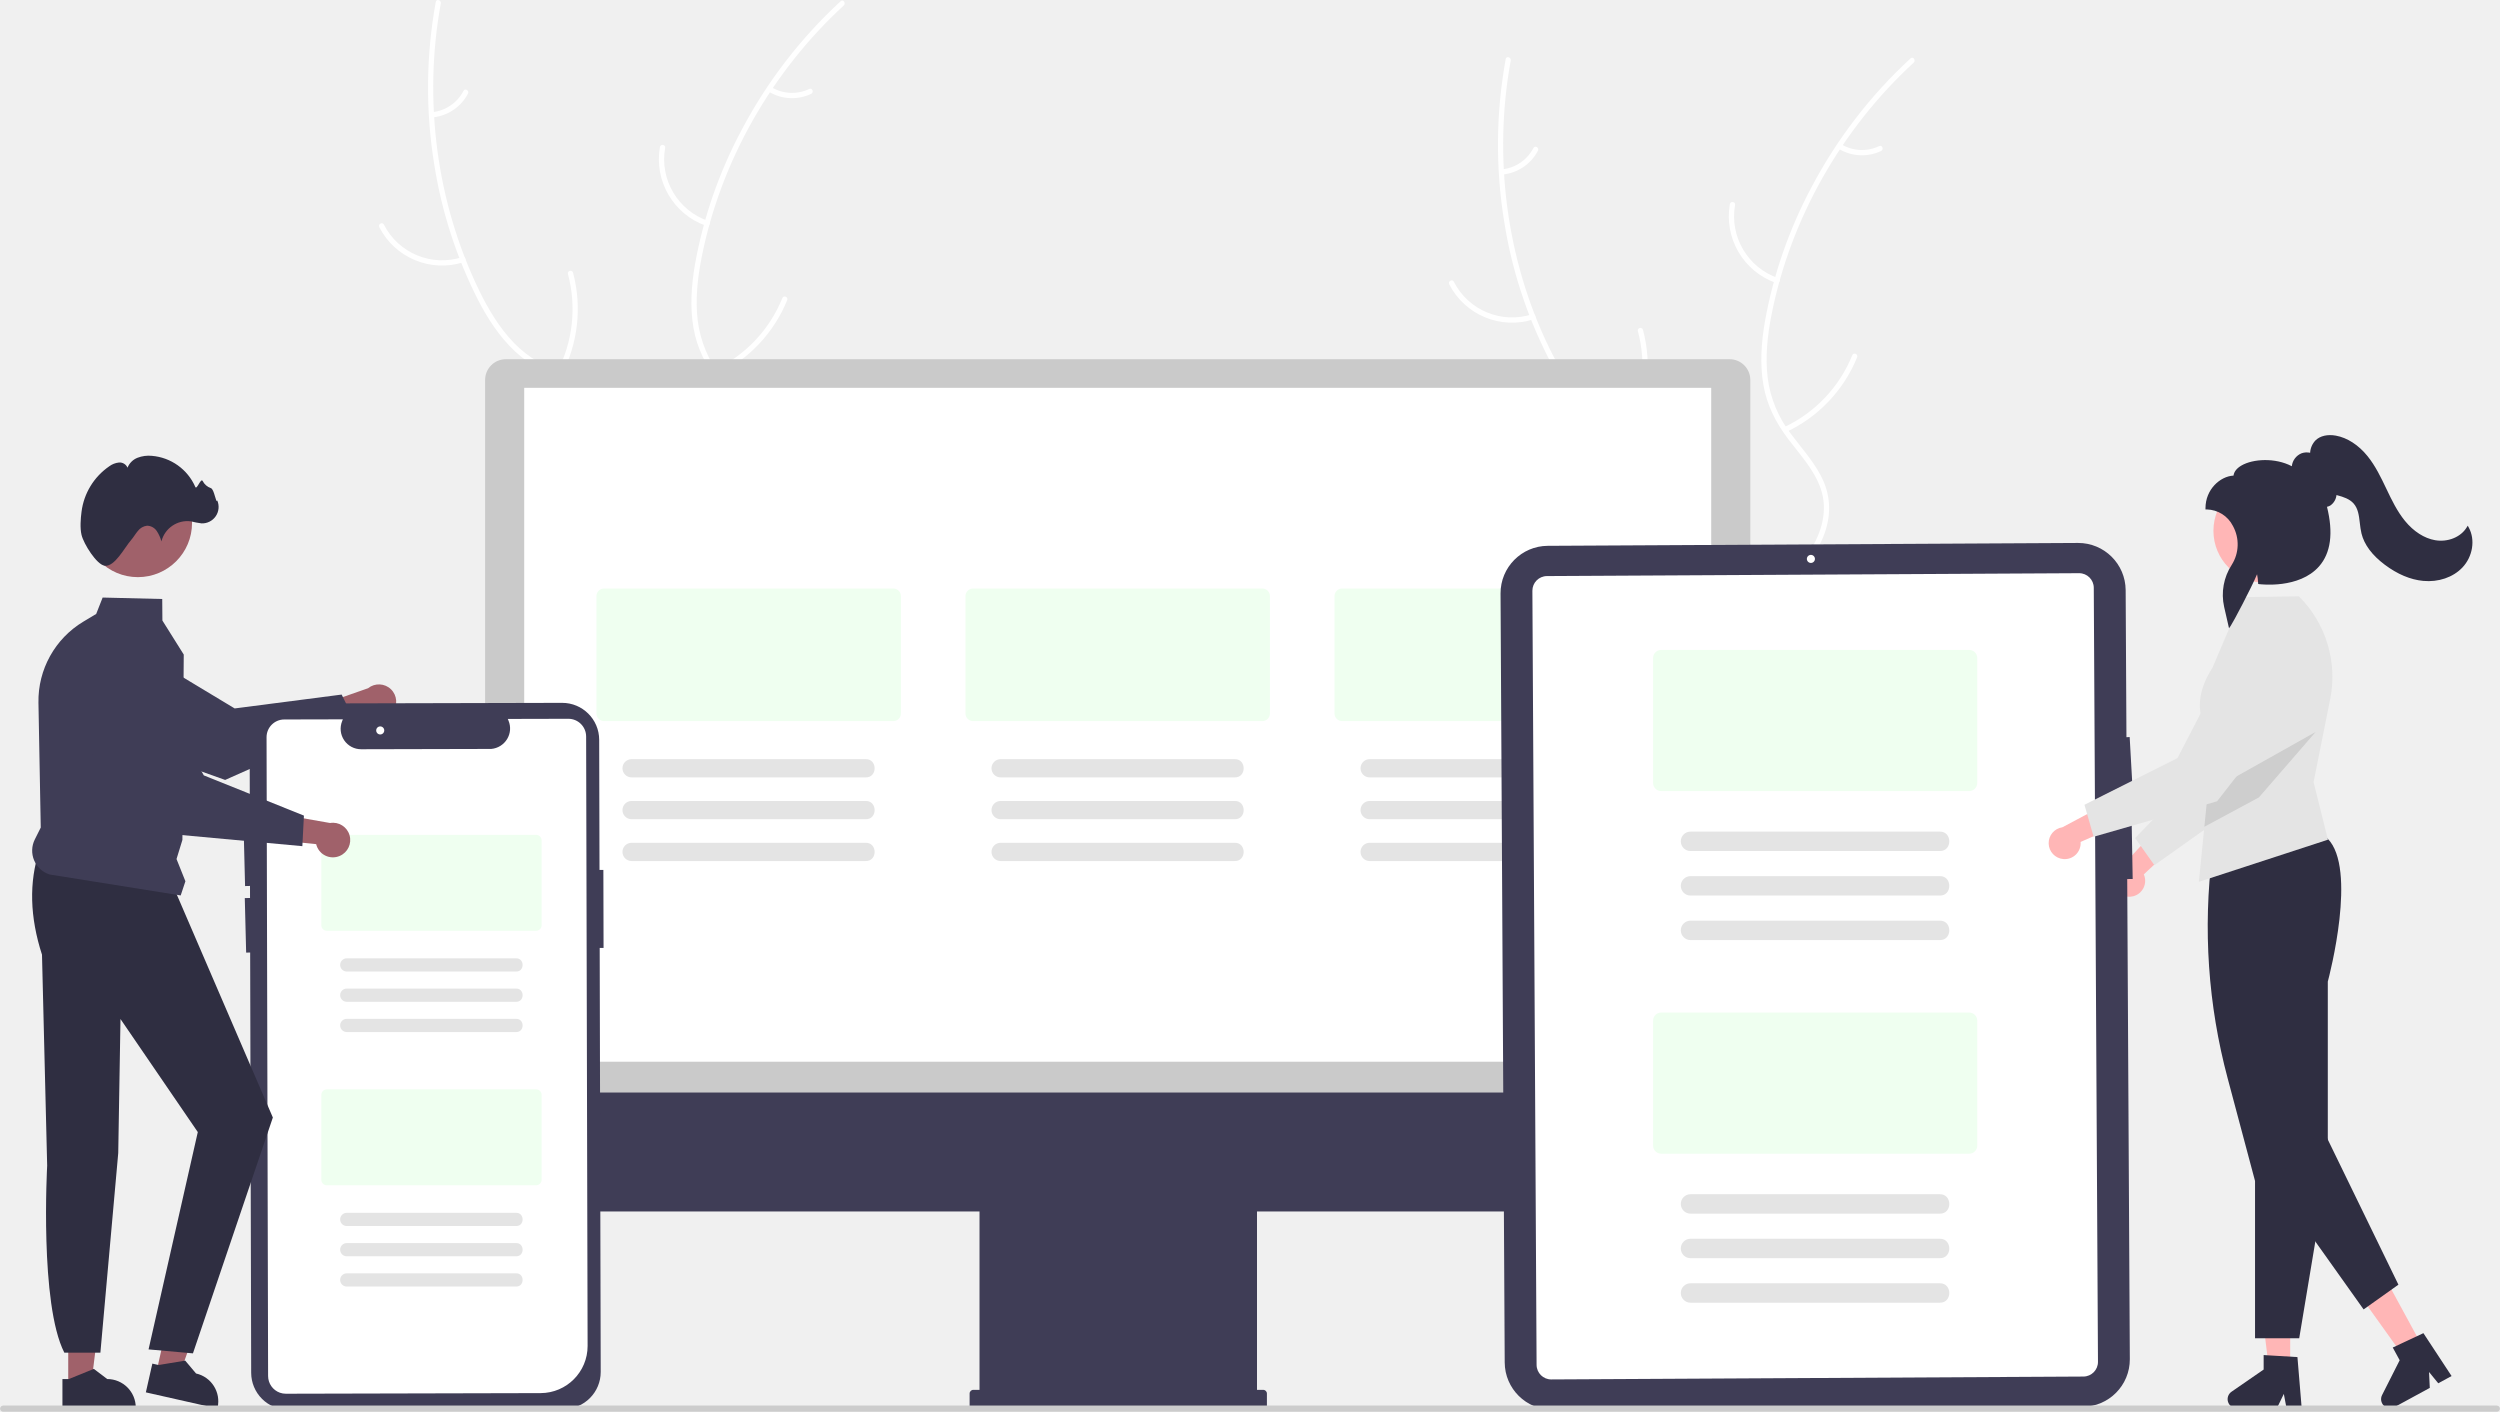
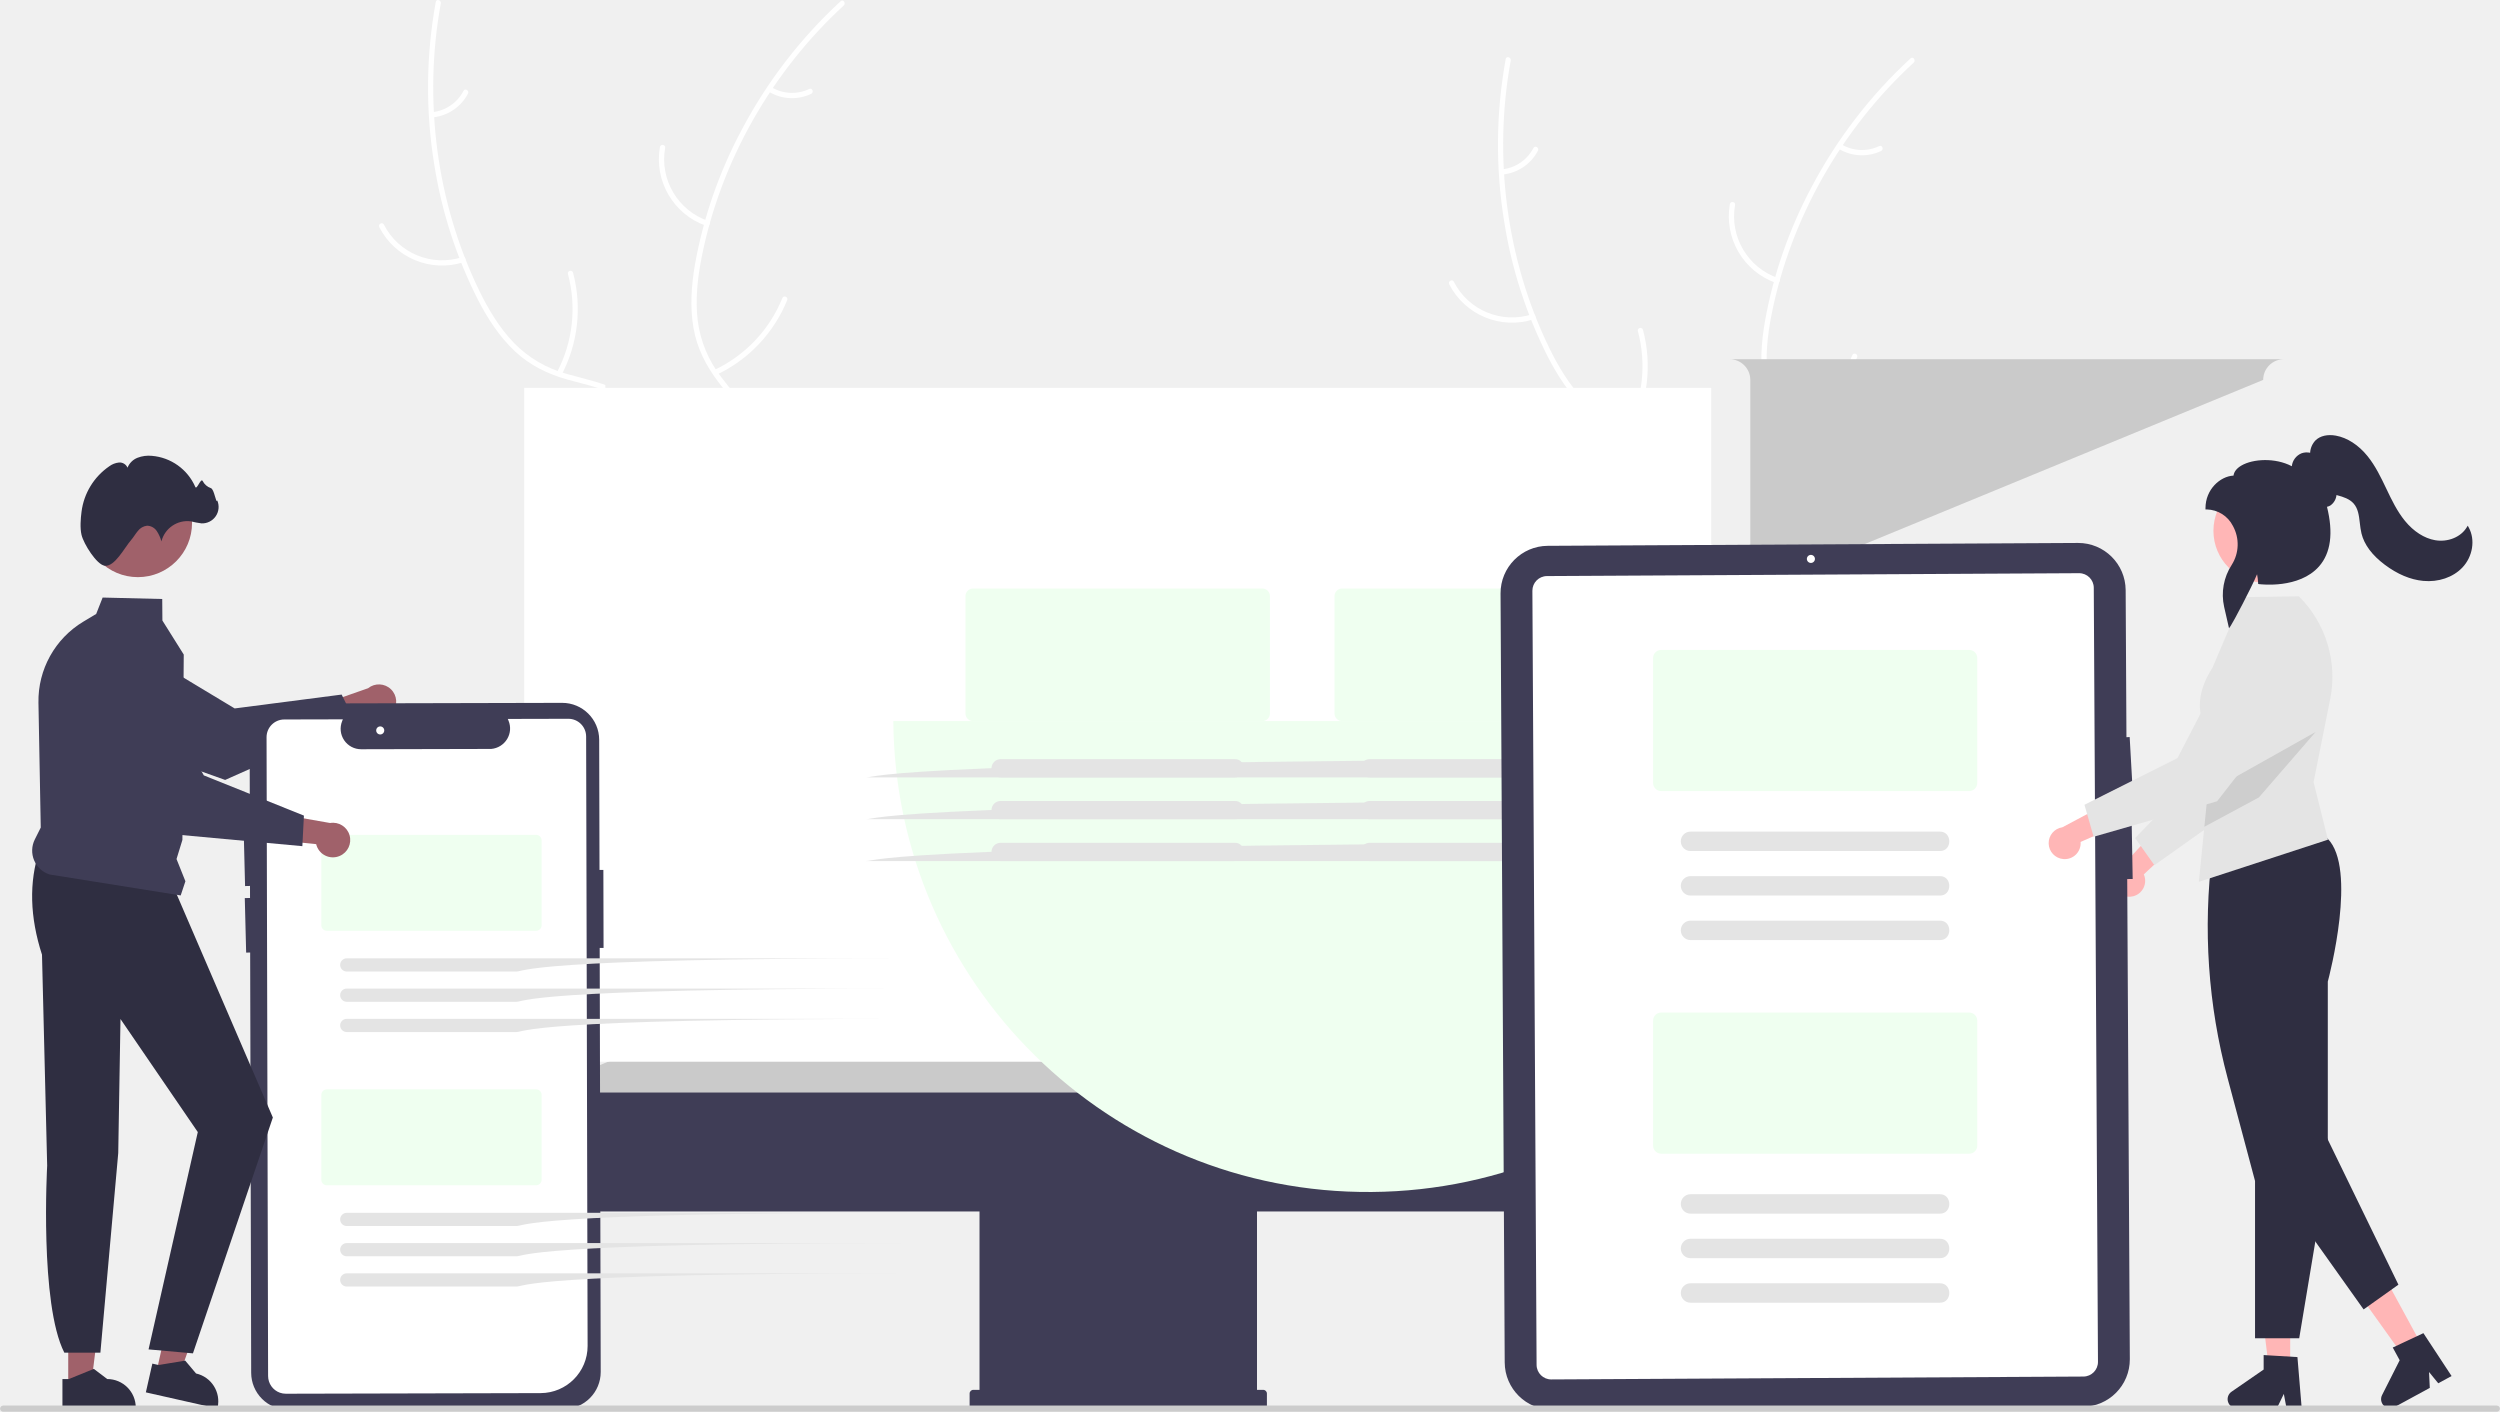
<svg xmlns="http://www.w3.org/2000/svg" data-name="Layer 1" width="962.675" height="543.621" viewBox="0 0 962.675 543.621">
  <path d="M940.042,523.326a6.126,6.126,0,0,0,4.134-8.435l15.899-14.87L949.076,497.378l-13.412,14.526a6.159,6.159,0,0,0,4.378,11.422Z" transform="translate(-118.6623 -178.1894)" fill="#ffb6b6" />
  <path d="M948.255,511.348l-7.415-10.455L968.692,472.087l6.467-45.407a15.445,15.445,0,0,1,20.223-12.458h0a15.461,15.461,0,0,1,9.703,19.569l-16.5,48.954Z" transform="translate(-118.6623 -178.1894)" fill="#e4e4e4" />
  <polygon points="881.887 526.632 873.656 526.632 869.74 494.882 881.889 494.883 881.887 526.632" fill="#ffb6b6" />
  <path d="M1004.978,720.451H999.137l-1.043-5.514-2.67,5.514H979.933a3.482,3.482,0,0,1-1.979-6.348l12.371-8.544v-5.575l13.012.777Z" transform="translate(-118.6623 -178.1894)" fill="#2f2e41" />
  <polygon points="932.67 518.256 925.44 522.19 906.825 496.174 917.496 490.367 932.67 518.256" fill="#ffb6b6" />
  <path d="M1062.692,708.057l-5.13,2.792-3.551-4.345.29,6.12-13.607,7.404a3.482,3.482,0,0,1-4.772-4.63l6.783-13.418-2.665-4.897,11.801-5.537Z" transform="translate(-118.6623 -178.1894)" fill="#2f2e41" />
  <path d="M1004.018,693.516H987.007v-60.575l-10.531-39.492a226.076,226.076,0,0,1-5.915-86.689l.015-.119.091-.077c.27-.227,27.224-22.514,44.273-5.465,11.492,11.492.694,52.815.089,55.083v71.236Z" transform="translate(-118.6623 -178.1894)" fill="#2f2e41" />
  <path d="M1003.976,407.896l-.09-.09-21.69.33-11.58,27.18c-10.72,16.65-.47,26.12.25,27.62l-2.05,20.43-1.32,13.18-2.12,21.22,49.71-16.24-5.53-22.15,6.39-31.95A43.698,43.698,0,0,0,1003.976,407.896Z" transform="translate(-118.6623 -178.1894)" fill="#e4e4e4" />
  <polygon points="875.207 455.064 910.153 504.218 923.558 494.687 894.373 434.711 875.207 455.064" fill="#2f2e41" />
  <circle cx="872.352" cy="204.4" r="20.024" fill="#ffb6b6" />
  <polygon points="891.664 281.866 869.824 307.066 848.834 318.356 850.154 305.176 862.514 298.236 891.664 281.866" opacity="0.1" />
  <path d="M976.989,420.115l-1.879-8.233a21.161,21.161,0,0,1,2.92-16.179,14.708,14.708,0,0,0,.452-15.007,11.542,11.542,0,0,0-10.056-6.334h-.5v-.5c0-7.18,5.596-12.248,10.798-12.539.188-1.494,1.247-2.833,3.091-3.897,4.405-2.54,12.921-3.09,19.356.294a6.101,6.101,0,0,1,3.766-4.992,6.018,6.018,0,0,1,3.289-.189,7.448,7.448,0,0,1,2.092-4.799c1.776-1.722,4.626-2.376,7.82-1.799,4.386.796,8.708,3.59,12.172,7.868,3.071,3.793,5.203,8.263,7.265,12.586,2.027,4.251,4.124,8.647,7.163,12.37,3.329,4.078,7.454,6.72,11.615,7.439,4.853.84,9.834-1.158,12.113-4.857l.453-.734.412.758c2.561,4.705,1.513,11.17-2.491,15.373-3.591,3.769-9.226,5.689-15.069,5.131-4.947-.47-9.937-2.573-14.831-6.248-4.861-3.65-7.868-7.686-8.936-11.994a32.501,32.501,0,0,1-.642-4.043c-.331-2.849-.643-5.54-2.396-7.52-1.575-1.781-4.012-2.552-6.173-3.135l-.424-.114a5.542,5.542,0,0,1-2.362,4.025,3.998,3.998,0,0,1-1.291.497c2.506,10.085,1.476,17.807-3.065,22.955-7.665,8.691-22.392,6.903-23.016,6.824l-.415-.054-.021-.417a23.242,23.242,0,0,0-.41-3.336c-2.109,5.083-9.206,18.522-10.155,19.878Z" transform="translate(-118.6623 -178.1894)" fill="#2f2e41" />
  <path d="M269.844,452.448a6.618,6.618,0,0,1-10.136.478l-21.566,9.379,2.101-12.039,20.157-7.061a6.653,6.653,0,0,1,9.444,9.243Z" transform="translate(-118.6623 -178.1894)" fill="#a0616a" />
  <path d="M255.453,456.207l-50.089,22.312-.107-.038-57.089-20.344a18.804,18.804,0,0,1-8.433-24.393h0a18.784,18.784,0,0,1,26.807-8.35l42.485,25.593,41.197-5.339Z" transform="translate(-118.6623 -178.1894)" fill="#3f3d56" />
  <path d="M276.438,309.304c-18.936-41.884-18.238-94.975,11.15-130.319A211.783,211.783,0,0,0,363.389,303.067c15.13,11.947,33.202,23.659,37.335,42.488,2.572,11.716-1.073,24.109-7.376,34.314-6.303,10.206-15.088,18.602-23.773,26.875l-.974,2.831C330.809,383.411,295.374,351.188,276.438,309.304Z" transform="translate(-118.6623 -178.1894)" fill="#f0f0f0" />
  <path d="M288.406,179.496c-6.763,37.034-1.739,76.468,14.7,110.398,3.554,7.336,7.798,14.468,13.479,20.367a44.709,44.709,0,0,0,20.299,11.901c7.147,2.087,14.7,3.394,21.216,7.182,6.868,3.993,11.13,10.692,12.79,18.375,2.032,9.4.564,18.97-1.196,28.278-1.954,10.335-4.148,21.039-1.316,31.428.343,1.259-1.63,1.718-1.973.461-4.927-18.076,4.652-35.903,3.313-54.077-.625-8.48-3.809-16.823-11.08-21.736-6.358-4.296-14.145-5.651-21.401-7.701-7.618-2.153-14.46-5.442-20.281-10.897-5.955-5.58-10.487-12.562-14.213-19.774a175.619,175.619,0,0,1-16.873-52.231,184.227,184.227,0,0,1,.598-62.572c.234-1.279,2.168-.673,1.936.598Z" transform="translate(-118.6623 -178.1894)" fill="#fff" />
  <path d="M297.181,279.148a27.158,27.158,0,0,1-32.472-13.503c-.589-1.163,1.19-2.133,1.78-.969a25.148,25.148,0,0,0,30.231,12.499c1.24-.404,1.693,1.571.461,1.973Z" transform="translate(-118.6623 -178.1894)" fill="#fff" />
  <path d="M333.121,321.582a52.346,52.346,0,0,0,4.234-37.912c-.339-1.26,1.635-1.719,1.973-.461a54.447,54.447,0,0,1-4.486,39.442c-.611,1.154-2.329.079-1.721-1.069Z" transform="translate(-118.6623 -178.1894)" fill="#fff" />
  <path d="M285.106,221.389a15.373,15.373,0,0,0,12.047-8.225c.596-1.161,2.313-.085,1.721,1.069a17.227,17.227,0,0,1-13.307,9.129,1.047,1.047,0,0,1-1.217-.756,1.018,1.018,0,0,1,.756-1.217Z" transform="translate(-118.6623 -178.1894)" fill="#fff" />
  <path d="M443.219,179.395c-.352.736-.704,1.472-1.047,2.222a202.452,202.452,0,0,0-11.557,30.74c-.246.811-.483,1.637-.705,2.454a213.431,213.431,0,0,0-6.483,78.311,207.267,207.267,0,0,0,5.623,30.986c3.671,14.047,8.768,28.985,7.618,43.011a35.555,35.555,0,0,1-.582,4.362L372.131,410.546c-.19.016-.372.047-.562.063l-2.482,1.676c-.174-.515-.343-1.053-.516-1.568-.102-.298-.19-.605-.292-.904-.063-.202-.126-.404-.195-.582-.021-.067-.042-.135-.055-.187-.069-.178-.114-.351-.174-.515q-1.43-4.506-2.802-9.048c-.009-.015-.009-.015-.004-.038-6.909-23.088-11.951-46.956-13.21-70.83-.038-.718-.085-1.451-.093-2.187a197.78,197.78,0,0,1,1.115-32.256,174.847,174.847,0,0,1,2.994-17.436,145.397,145.397,0,0,1,16.844-42.224c15.541-26.122,39.263-46.982,68.296-54.557C441.738,179.759,442.467,179.574,443.219,179.395Z" transform="translate(-118.6623 -178.1894)" fill="#f0f0f0" />
  <path d="M443.571,180.295c-27.697,25.498-47.428,60.009-54.73,96.997-1.579,7.997-2.485,16.246-1.5,24.378a44.709,44.709,0,0,0,9.042,21.723c4.45,5.97,9.694,11.56,12.616,18.508,3.08,7.323,2.449,15.238-.851,22.372-4.037,8.729-10.97,15.486-17.98,21.858-7.783,7.075-15.979,14.301-19.973,24.302-.484,1.212-2.336.39-1.853-.82,6.949-17.399,25.331-25.866,35.203-41.182,4.607-7.147,7.087-15.726,4.24-24.026-2.49-7.259-7.892-13.028-12.451-19.034-4.786-6.306-8.269-13.051-9.633-20.911-1.395-8.041-.81-16.343.557-24.346a175.619,175.619,0,0,1,17.975-51.862,184.227,184.227,0,0,1,38.15-49.6c.957-.881,2.136.768,1.186,1.643Z" transform="translate(-118.6623 -178.1894)" fill="#fff" />
  <path d="M390.58,265.144a27.158,27.158,0,0,1-17.797-30.332c.23-1.283,2.234-.987,2.004.298a25.148,25.148,0,0,0,16.613,28.181c1.233.424.406,2.274-.82,1.853Z" transform="translate(-118.6623 -178.1894)" fill="#fff" />
  <path d="M393.728,320.664a52.346,52.346,0,0,0,26.207-27.721c.488-1.21,2.34-.389,1.853.82a54.447,54.447,0,0,1-27.329,28.791c-1.183.554-1.907-1.339-.73-1.89Z" transform="translate(-118.6623 -178.1894)" fill="#fff" />
  <path d="M415.714,211.757a15.373,15.373,0,0,0,14.571.686c1.175-.568,1.898,1.325.73,1.89a17.227,17.227,0,0,1-16.121-.723,1.047,1.047,0,0,1-.516-1.336,1.018,1.018,0,0,1,1.336-.516Z" transform="translate(-118.6623 -178.1894)" fill="#fff" />
  <path d="M688.438,331.304c-18.936-41.884-18.238-94.975,11.15-130.319A211.783,211.783,0,0,0,775.389,325.067c15.13,11.947,33.202,23.659,37.335,42.488,2.572,11.716-1.073,24.109-7.376,34.314-6.303,10.206-15.088,18.602-23.773,26.875l-.974,2.831C742.809,405.411,707.374,373.188,688.438,331.304Z" transform="translate(-118.6623 -178.1894)" fill="#f0f0f0" />
  <path d="M700.406,201.496c-6.763,37.034-1.739,76.468,14.7,110.398,3.554,7.336,7.798,14.468,13.479,20.367a44.709,44.709,0,0,0,20.299,11.901c7.147,2.087,14.7,3.394,21.216,7.182,6.868,3.993,11.13,10.692,12.79,18.375,2.032,9.4.564,18.97-1.196,28.278-1.954,10.335-4.148,21.039-1.316,31.428.343,1.259-1.63,1.718-1.973.461-4.927-18.076,4.652-35.903,3.313-54.077-.625-8.48-3.809-16.823-11.08-21.736-6.358-4.296-14.145-5.651-21.401-7.701-7.618-2.153-14.46-5.442-20.281-10.897-5.955-5.58-10.487-12.562-14.213-19.774a175.619,175.619,0,0,1-16.873-52.231,184.227,184.227,0,0,1,.598-62.572c.234-1.279,2.168-.673,1.936.598Z" transform="translate(-118.6623 -178.1894)" fill="#fff" />
  <path d="M709.181,301.148a27.158,27.158,0,0,1-32.472-13.503c-.589-1.163,1.19-2.133,1.78-.969a25.148,25.148,0,0,0,30.231,12.499c1.24-.404,1.693,1.571.461,1.973Z" transform="translate(-118.6623 -178.1894)" fill="#fff" />
  <path d="M745.121,343.582a52.346,52.346,0,0,0,4.234-37.912c-.339-1.26,1.635-1.719,1.973-.461a54.447,54.447,0,0,1-4.486,39.442c-.611,1.154-2.329.079-1.721-1.069Z" transform="translate(-118.6623 -178.1894)" fill="#fff" />
  <path d="M697.106,243.389a15.373,15.373,0,0,0,12.047-8.225c.596-1.161,2.313-.085,1.721,1.069a17.227,17.227,0,0,1-13.307,9.129,1.047,1.047,0,0,1-1.217-.756,1.018,1.018,0,0,1,.756-1.217Z" transform="translate(-118.6623 -178.1894)" fill="#fff" />
  <path d="M855.219,201.395c-.352.736-.704,1.472-1.047,2.222a202.452,202.452,0,0,0-11.557,30.74c-.246.811-.483,1.637-.705,2.454a213.431,213.431,0,0,0-6.483,78.311,207.267,207.267,0,0,0,5.623,30.986c3.671,14.047,8.768,28.985,7.618,43.011a35.555,35.555,0,0,1-.582,4.362L784.131,432.546c-.19.016-.372.047-.562.063l-2.482,1.676c-.174-.515-.343-1.053-.516-1.568-.102-.298-.19-.605-.292-.904-.063-.202-.126-.404-.195-.582-.021-.067-.042-.135-.055-.187-.069-.178-.114-.351-.174-.515q-1.43-4.506-2.802-9.048c-.009-.015-.009-.015-.004-.038-6.909-23.088-11.951-46.956-13.21-70.83-.038-.718-.085-1.451-.093-2.187a197.78,197.78,0,0,1,1.115-32.256,174.847,174.847,0,0,1,2.994-17.436,145.397,145.397,0,0,1,16.844-42.224c15.541-26.122,39.263-46.982,68.296-54.557C853.738,201.759,854.467,201.574,855.219,201.395Z" transform="translate(-118.6623 -178.1894)" fill="#f0f0f0" />
  <path d="M855.571,202.295c-27.697,25.498-47.428,60.009-54.73,96.997-1.579,7.997-2.485,16.246-1.5,24.378a44.709,44.709,0,0,0,9.042,21.723c4.45,5.97,9.694,11.56,12.616,18.508,3.08,7.323,2.449,15.238-.851,22.372-4.037,8.729-10.97,15.486-17.98,21.858-7.783,7.075-15.979,14.301-19.973,24.302-.484,1.212-2.336.39-1.853-.82,6.949-17.399,25.331-25.866,35.203-41.182,4.607-7.147,7.087-15.726,4.24-24.026-2.49-7.259-7.892-13.028-12.451-19.034-4.786-6.306-8.269-13.051-9.633-20.911-1.395-8.041-.81-16.343.557-24.346a175.619,175.619,0,0,1,17.975-51.862,184.227,184.227,0,0,1,38.15-49.6c.957-.881,2.136.768,1.186,1.643Z" transform="translate(-118.6623 -178.1894)" fill="#fff" />
  <path d="M802.58,287.144a27.158,27.158,0,0,1-17.797-30.332c.23-1.283,2.234-.987,2.004.298a25.148,25.148,0,0,0,16.613,28.181c1.233.424.406,2.274-.82,1.853Z" transform="translate(-118.6623 -178.1894)" fill="#fff" />
  <path d="M805.728,342.664a52.346,52.346,0,0,0,26.207-27.721c.488-1.21,2.34-.389,1.853.82a54.447,54.447,0,0,1-27.329,28.791c-1.183.554-1.907-1.339-.73-1.89Z" transform="translate(-118.6623 -178.1894)" fill="#fff" />
  <path d="M827.714,233.757a15.373,15.373,0,0,0,14.571.686c1.175-.568,1.898,1.325.73,1.89a17.227,17.227,0,0,1-16.121-.723,1.047,1.047,0,0,1-.516-1.336,1.018,1.018,0,0,1,1.336-.516Z" transform="translate(-118.6623 -178.1894)" fill="#fff" />
-   <path d="M305.468,606.529H792.649V324.481a7.98,7.98,0,0,0-7.971-7.971H313.439a7.98,7.98,0,0,0-7.971,7.971Z" transform="translate(-118.6623 -178.1894)" fill="#cacaca" />
+   <path d="M305.468,606.529H792.649V324.481a7.98,7.98,0,0,0-7.971-7.971h213.439a7.98,7.98,0,0,0-7.971,7.971Z" transform="translate(-118.6623 -178.1894)" fill="#cacaca" />
  <rect x="201.858" y="149.345" width="457.077" height="259.491" fill="#fff" />
  <path d="M305.044,598.897v34.805a10.987,10.987,0,0,0,10.987,10.987H495.846v68.689h-2.389a1.427,1.427,0,0,0-1.427,1.427V719.583a1.427,1.427,0,0,0,1.427,1.427H605.084A1.427,1.427,0,0,0,606.511,719.583v-4.778a1.427,1.427,0,0,0-1.427-1.427h-2.389V644.69H782.51a10.987,10.987,0,0,0,10.987-10.987v-34.805Z" transform="translate(-118.6623 -178.1894)" fill="#3f3d56" />
-   <path d="M462.649,455.862H351.262a2.931,2.931,0,0,1-2.928-2.928V407.739a2.931,2.931,0,0,1,2.928-2.928h111.386a2.931,2.931,0,0,1,2.928,2.928v45.196A2.931,2.931,0,0,1,462.649,455.862Z" transform="translate(-118.6623 -178.1894)" fill="#effff0" />
-   <path d="M452.043,477.543H361.868a3.513,3.513,0,0,1,0-7.027h90.174C456.574,470.453,456.619,477.607,452.043,477.543Z" transform="translate(-118.6623 -178.1894)" fill="#e4e4e4" />
-   <path d="M452.043,493.645H361.868a3.513,3.513,0,0,1,0-7.027h90.174C456.574,486.556,456.619,493.709,452.043,493.645Z" transform="translate(-118.6623 -178.1894)" fill="#e4e4e4" />
-   <path d="M452.043,509.748H361.868a3.513,3.513,0,0,1,0-7.027h90.174C456.574,502.658,456.619,509.812,452.043,509.748Z" transform="translate(-118.6623 -178.1894)" fill="#e4e4e4" />
+   <path d="M462.649,455.862h251.262a2.931,2.931,0,0,1-2.928-2.928V407.739a2.931,2.931,0,0,1,2.928-2.928h111.386a2.931,2.931,0,0,1,2.928,2.928v45.196A2.931,2.931,0,0,1,462.649,455.862Z" transform="translate(-118.6623 -178.1894)" fill="#effff0" />
+   <path d="M452.043,477.543h261.868a3.513,3.513,0,0,1,0-7.027h90.174C456.574,470.453,456.619,477.607,452.043,477.543Z" transform="translate(-118.6623 -178.1894)" fill="#e4e4e4" />
+   <path d="M452.043,493.645h261.868a3.513,3.513,0,0,1,0-7.027h90.174C456.574,486.556,456.619,493.709,452.043,493.645Z" transform="translate(-118.6623 -178.1894)" fill="#e4e4e4" />
+   <path d="M452.043,509.748h261.868a3.513,3.513,0,0,1,0-7.027h90.174C456.574,502.658,456.619,509.812,452.043,509.748Z" transform="translate(-118.6623 -178.1894)" fill="#e4e4e4" />
  <path d="M604.752,455.862H493.365a2.931,2.931,0,0,1-2.928-2.928V407.739a2.931,2.931,0,0,1,2.928-2.928h111.386a2.931,2.931,0,0,1,2.928,2.928v45.196A2.931,2.931,0,0,1,604.752,455.862Z" transform="translate(-118.6623 -178.1894)" fill="#effff0" />
  <path d="M594.146,477.543H503.971a3.513,3.513,0,0,1,0-7.027h90.174C598.676,470.453,598.722,477.607,594.146,477.543Z" transform="translate(-118.6623 -178.1894)" fill="#e4e4e4" />
  <path d="M594.146,493.645H503.971a3.513,3.513,0,0,1,0-7.027h90.174C598.676,486.556,598.722,493.709,594.146,493.645Z" transform="translate(-118.6623 -178.1894)" fill="#e4e4e4" />
  <path d="M594.146,509.748H503.971a3.513,3.513,0,0,1,0-7.027h90.174C598.676,502.658,598.722,509.812,594.146,509.748Z" transform="translate(-118.6623 -178.1894)" fill="#e4e4e4" />
  <path d="M746.854,455.862H635.468a2.931,2.931,0,0,1-2.928-2.928V407.739a2.931,2.931,0,0,1,2.928-2.928h111.386a2.931,2.931,0,0,1,2.928,2.928v45.196A2.931,2.931,0,0,1,746.854,455.862Z" transform="translate(-118.6623 -178.1894)" fill="#effff0" />
  <path d="M736.248,477.543H646.074a3.513,3.513,0,0,1,0-7.027h90.174C740.779,470.453,740.825,477.607,736.248,477.543Z" transform="translate(-118.6623 -178.1894)" fill="#e4e4e4" />
  <path d="M736.248,493.645H646.074a3.513,3.513,0,0,1,0-7.027h90.174C740.779,486.556,740.825,493.709,736.248,493.645Z" transform="translate(-118.6623 -178.1894)" fill="#e4e4e4" />
  <path d="M736.248,509.748H646.074a3.513,3.513,0,0,1,0-7.027h90.174C740.779,502.658,740.825,509.812,736.248,509.748Z" transform="translate(-118.6623 -178.1894)" fill="#e4e4e4" />
  <path d="M937.189,405.421l.304,56.649,1.242-.07,1.18,20.973-2.305.126.064,12.6,1.845-.036.374,20.991-2.101.038,1.001,184.856a18.274,18.274,0,0,1-18.156,18.356L716.437,721.01a18.272,18.272,0,0,1-18.356-18.156L696.478,406.727a18.274,18.274,0,0,1,18.156-18.356l204.199-1.107A18.281,18.281,0,0,1,937.189,405.421Z" transform="translate(-118.6623 -178.1894)" fill="#3f3d56" />
  <path d="M920.932,708.258,716.014,709.369a5.634,5.634,0,0,1-5.658-5.597l-1.617-298.095a5.634,5.634,0,0,1,5.597-5.658l204.918-1.111a5.634,5.634,0,0,1,5.658,5.597l1.617,298.095A5.634,5.634,0,0,1,920.932,708.258Z" transform="translate(-118.6623 -178.1894)" fill="#fff" />
  <circle cx="697.324" cy="215.221" r="1.553" fill="#fff" />
  <path d="M876.934,482.811h-118.6a3.121,3.121,0,0,1-3.117-3.117V431.571a3.121,3.121,0,0,1,3.117-3.117h118.6a3.121,3.121,0,0,1,3.117,3.117v48.123A3.121,3.121,0,0,1,876.934,482.811Z" transform="translate(-118.6623 -178.1894)" fill="#effff0" />
  <path d="M865.641,505.896H769.627a3.741,3.741,0,0,1,0-7.482h96.014C870.466,498.347,870.514,505.964,865.641,505.896Z" transform="translate(-118.6623 -178.1894)" fill="#e4e4e4" />
  <path d="M865.641,523.042H769.627a3.741,3.741,0,0,1,0-7.482h96.014C870.466,515.493,870.514,523.11,865.641,523.042Z" transform="translate(-118.6623 -178.1894)" fill="#e4e4e4" />
  <path d="M865.641,540.187H769.627a3.741,3.741,0,0,1,0-7.482h96.014C870.466,532.638,870.514,540.255,865.641,540.187Z" transform="translate(-118.6623 -178.1894)" fill="#e4e4e4" />
  <path d="M876.934,622.446h-118.6a3.121,3.121,0,0,1-3.117-3.117V571.206a3.121,3.121,0,0,1,3.117-3.117h118.6a3.121,3.121,0,0,1,3.117,3.117v48.123A3.121,3.121,0,0,1,876.934,622.446Z" transform="translate(-118.6623 -178.1894)" fill="#effff0" />
  <path d="M865.641,645.531H769.627a3.741,3.741,0,0,1,0-7.482h96.014C870.466,637.982,870.514,645.599,865.641,645.531Z" transform="translate(-118.6623 -178.1894)" fill="#e4e4e4" />
  <path d="M865.641,662.676H769.627a3.741,3.741,0,0,1,0-7.482h96.014C870.466,655.127,870.514,662.744,865.641,662.676Z" transform="translate(-118.6623 -178.1894)" fill="#e4e4e4" />
  <path d="M865.641,679.822H769.627a3.741,3.741,0,0,1,0-7.482h96.014C870.466,672.273,870.514,679.89,865.641,679.822Z" transform="translate(-118.6623 -178.1894)" fill="#e4e4e4" />
  <path d="M349.98,706.464l-.394-163.254,1.488-.004-.072-30.027-1.488.004-.122-50.124A14.255,14.255,0,0,0,335.102,448.838l-106.086.256a14.256,14.256,0,0,0-14.222,14.29l.084,34.95-2.37.059.524,20.993,1.898-.047.011,4.632-2.019.05.524,20.993,1.547-.039.391,161.812a14.23,14.23,0,0,0,14.29,14.222l106.085-.256A14.273,14.273,0,0,0,349.98,706.464Z" transform="translate(-118.6623 -178.1894)" fill="#3f3d56" />
  <path d="M226.429,714.477a6.845,6.845,0,0,1-4.531-6.42l-.594-245.973a6.831,6.831,0,0,1,6.814-6.847l22.572-.054-.28.689a7.874,7.874,0,0,0,7.316,10.83l50.093-.121a7.974,7.974,0,0,0,6.121-3.801,7.808,7.808,0,0,0,.544-7.063l-.283-.688,23.315-.057a6.84,6.84,0,0,1,6.848,6.815l.567,234.679a18.147,18.147,0,0,1-18.083,18.169l-98.104.237A6.841,6.841,0,0,1,226.429,714.477Z" transform="translate(-118.6623 -178.1894)" fill="#fff" />
  <circle cx="146.413" cy="281.27" r="1.553" fill="#fff" />
  <path d="M325.108,536.607h-80.598a2.121,2.121,0,0,1-2.118-2.118V501.786a2.121,2.121,0,0,1,2.118-2.118h80.598a2.121,2.121,0,0,1,2.118,2.118v32.703A2.121,2.121,0,0,1,325.108,536.607Z" transform="translate(-118.6623 -178.1894)" fill="#effff0" />
-   <path d="M317.433,552.295H252.184a2.542,2.542,0,1,1,0-5.084H317.433C320.712,547.165,320.744,552.341,317.433,552.295Z" transform="translate(-118.6623 -178.1894)" fill="#e4e4e4" />
-   <path d="M317.433,563.947H252.184a2.542,2.542,0,1,1,0-5.084H317.433C320.712,558.817,320.744,563.993,317.433,563.947Z" transform="translate(-118.6623 -178.1894)" fill="#e4e4e4" />
-   <path d="M317.433,575.598H252.184a2.542,2.542,0,1,1,0-5.084H317.433C320.712,570.468,320.744,575.645,317.433,575.598Z" transform="translate(-118.6623 -178.1894)" fill="#e4e4e4" />
+   <path d="M317.433,552.295H252.184a2.542,2.542,0,1,1,0-5.084h217.433C320.712,547.165,320.744,552.341,317.433,552.295Z" transform="translate(-118.6623 -178.1894)" fill="#e4e4e4" />
+   <path d="M317.433,563.947H252.184a2.542,2.542,0,1,1,0-5.084h217.433C320.712,558.817,320.744,563.993,317.433,563.947Z" transform="translate(-118.6623 -178.1894)" fill="#e4e4e4" />
+   <path d="M317.433,575.598H252.184a2.542,2.542,0,1,1,0-5.084h217.433C320.712,570.468,320.744,575.645,317.433,575.598Z" transform="translate(-118.6623 -178.1894)" fill="#e4e4e4" />
  <path d="M325.108,634.607h-80.598a2.121,2.121,0,0,1-2.118-2.118V599.786a2.121,2.121,0,0,1,2.118-2.118h80.598a2.121,2.121,0,0,1,2.118,2.118v32.703A2.121,2.121,0,0,1,325.108,634.607Z" transform="translate(-118.6623 -178.1894)" fill="#effff0" />
-   <path d="M317.433,650.295H252.184a2.542,2.542,0,1,1,0-5.084H317.433C320.712,645.165,320.744,650.341,317.433,650.295Z" transform="translate(-118.6623 -178.1894)" fill="#e4e4e4" />
-   <path d="M317.433,661.947H252.184a2.542,2.542,0,1,1,0-5.084H317.433C320.712,656.817,320.744,661.993,317.433,661.947Z" transform="translate(-118.6623 -178.1894)" fill="#e4e4e4" />
-   <path d="M317.433,673.598H252.184a2.542,2.542,0,1,1,0-5.084H317.433C320.712,668.468,320.744,673.645,317.433,673.598Z" transform="translate(-118.6623 -178.1894)" fill="#e4e4e4" />
+   <path d="M317.433,650.295H252.184a2.542,2.542,0,1,1,0-5.084h217.433C320.712,645.165,320.744,650.341,317.433,650.295Z" transform="translate(-118.6623 -178.1894)" fill="#e4e4e4" />
+   <path d="M317.433,661.947H252.184a2.542,2.542,0,1,1,0-5.084h217.433C320.712,656.817,320.744,661.993,317.433,661.947Z" transform="translate(-118.6623 -178.1894)" fill="#e4e4e4" />
+   <path d="M317.433,673.598H252.184a2.542,2.542,0,1,1,0-5.084h217.433C320.712,668.468,320.744,673.645,317.433,673.598Z" transform="translate(-118.6623 -178.1894)" fill="#e4e4e4" />
  <polygon points="26.276 533.887 35.034 533.886 39.2 500.107 26.274 500.107 26.276 533.887" fill="#a0616a" />
  <path d="M142.704,709.217l2.465-0,9.624-3.914,5.158,3.913h.001a10.992,10.992,0,0,1,10.991,10.991v.357l-28.238.001Z" transform="translate(-118.6623 -178.1894)" fill="#2f2e41" />
  <polygon points="60.214 528.368 68.756 530.297 80.261 498.265 67.653 495.418 60.214 528.368" fill="#a0616a" />
  <path d="M177.327,703.276l2.405.543,10.25-1.698,4.169,4.953.001 0A10.992,10.992,0,0,1,202.451,720.217l-.079.348-27.545-6.219Z" transform="translate(-118.6623 -178.1894)" fill="#2f2e41" />
  <path d="M133.846,505.566c-4.106,12.384-3.672,25.826.987,40.253l1.992,81.228s-2.967,53.268,6.608,72.012h13.886l6.875-76.877.863-51.6L194.828,614.115,175.866,697.803l17.091,1.528,30.77-90.82-37.964-88.111Z" transform="translate(-118.6623 -178.1894)" fill="#2f2e41" />
  <path d="M188.239,523.001l-50.493-8.077a9.638,9.638,0,0,1-5.68-13.49l2.29-4.58-.889-48.121a35.646,35.646,0,0,1,17.307-31.181l4.924-2.944,2.488-6.319,22.946.56.067,8.288,8.218,13.104-0.0.054-.516,71.322-2.265,7.36,3.424,8.561Z" transform="translate(-118.6623 -178.1894)" fill="#3f3d56" />
  <circle cx="53.098" cy="201.393" r="20.849" fill="#a0616a" />
  <path d="M150.05,384.127c-.622-2.62-.336-6.306.015-8.944a25.035,25.035,0,0,1,10.596-17.384,7.633,7.633,0,0,1,3.802-1.511,3.282,3.282,0,0,1,3.3,1.996,6.842,6.842,0,0,1,3.86-3.828,12.058,12.058,0,0,1,5.494-.74,20.08,20.08,0,0,1,16.752,11.975c.557,1.323,2.112-3.564,2.818-2.314a5.557,5.557,0,0,0,3.151,2.769c1.383.386,1.944,6.082,2.488,4.754a6.332,6.332,0,0,1-6.053,8.829,34.87,34.87,0,0,1-4.143-.793,10.329,10.329,0,0,0-11.309,7.731,13.685,13.685,0,0,0-1.8-4.006,4.632,4.632,0,0,0-3.716-2.042,5.204,5.204,0,0,0-3.576,2.056c-.918,1.078-1.607,2.335-2.532,3.407-2.713,3.145-6.383,10.48-10.249,9.945C155.898,395.606,150.899,387.704,150.05,384.127Z" transform="translate(-118.6623 -178.1894)" fill="#2f2e41" />
  <path d="M249.482,507.783a6.618,6.618,0,0,1-9.075-4.54l-23.398-2.364,7.719-9.474,21.035,3.697a6.653,6.653,0,0,1,3.718,12.68Z" transform="translate(-118.6623 -178.1894)" fill="#a0616a" />
  <path d="M235.091,504.024l-54.603-5.031-.075-.086L140.563,453.245a18.804,18.804,0,0,1,4.572-25.401h0a18.784,18.784,0,0,1,27.466,5.824l24.545,43.099,38.547,15.488Z" transform="translate(-118.6623 -178.1894)" fill="#3f3d56" />
  <path d="M1080.147,721.811H119.853a1.191,1.191,0,0,1,0-2.381h960.294a1.191,1.191,0,0,1,0,2.381Z" transform="translate(-118.6623 -178.1894)" fill="#ccc" />
  <path d="M913.146,508.986a6.126,6.126,0,0,0,6.692-6.592l19.924-8.771-9.505-6.134-17.463,9.27a6.159,6.159,0,0,0,.352,12.227Z" transform="translate(-118.6623 -178.1894)" fill="#ffb6b6" />
  <path d="M924.861,500.401l-3.538-12.319L957.137,470.113l21.127-40.709a15.445,15.445,0,0,1,23.206-5.065h0a15.461,15.461,0,0,1,2.681,21.677l-31.768,40.737Z" transform="translate(-118.6623 -178.1894)" fill="#e4e4e4" />
</svg>
